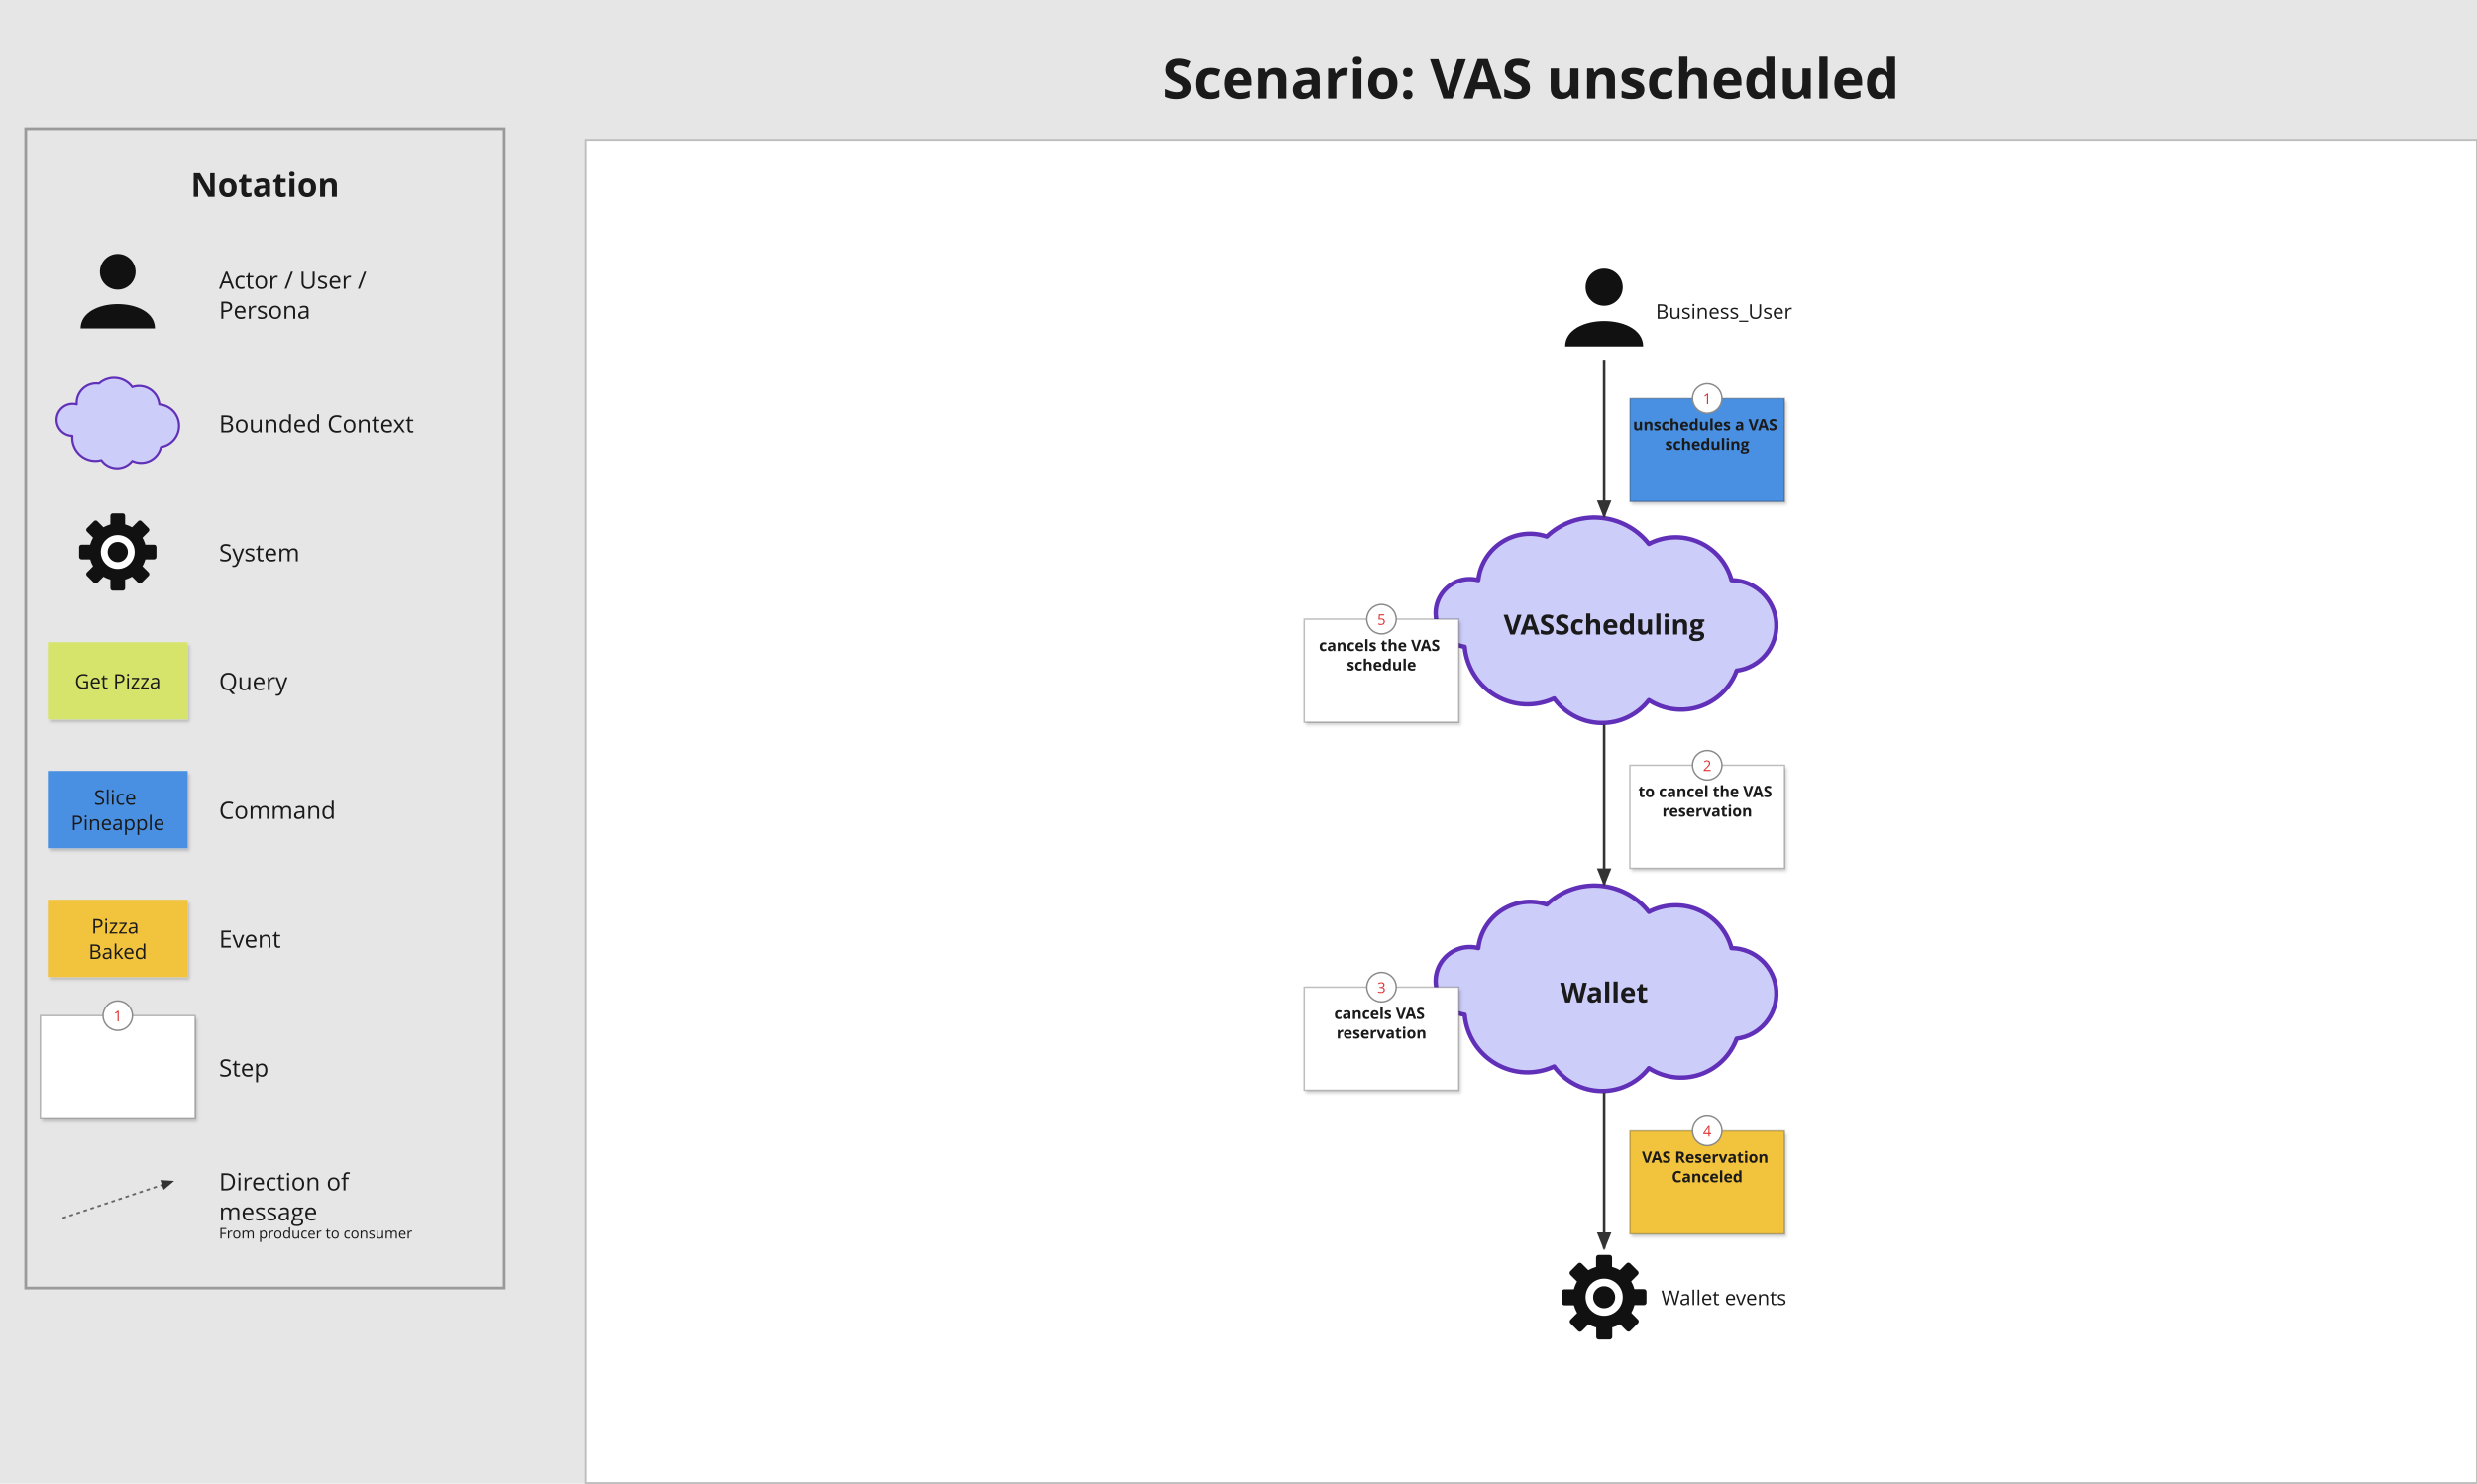
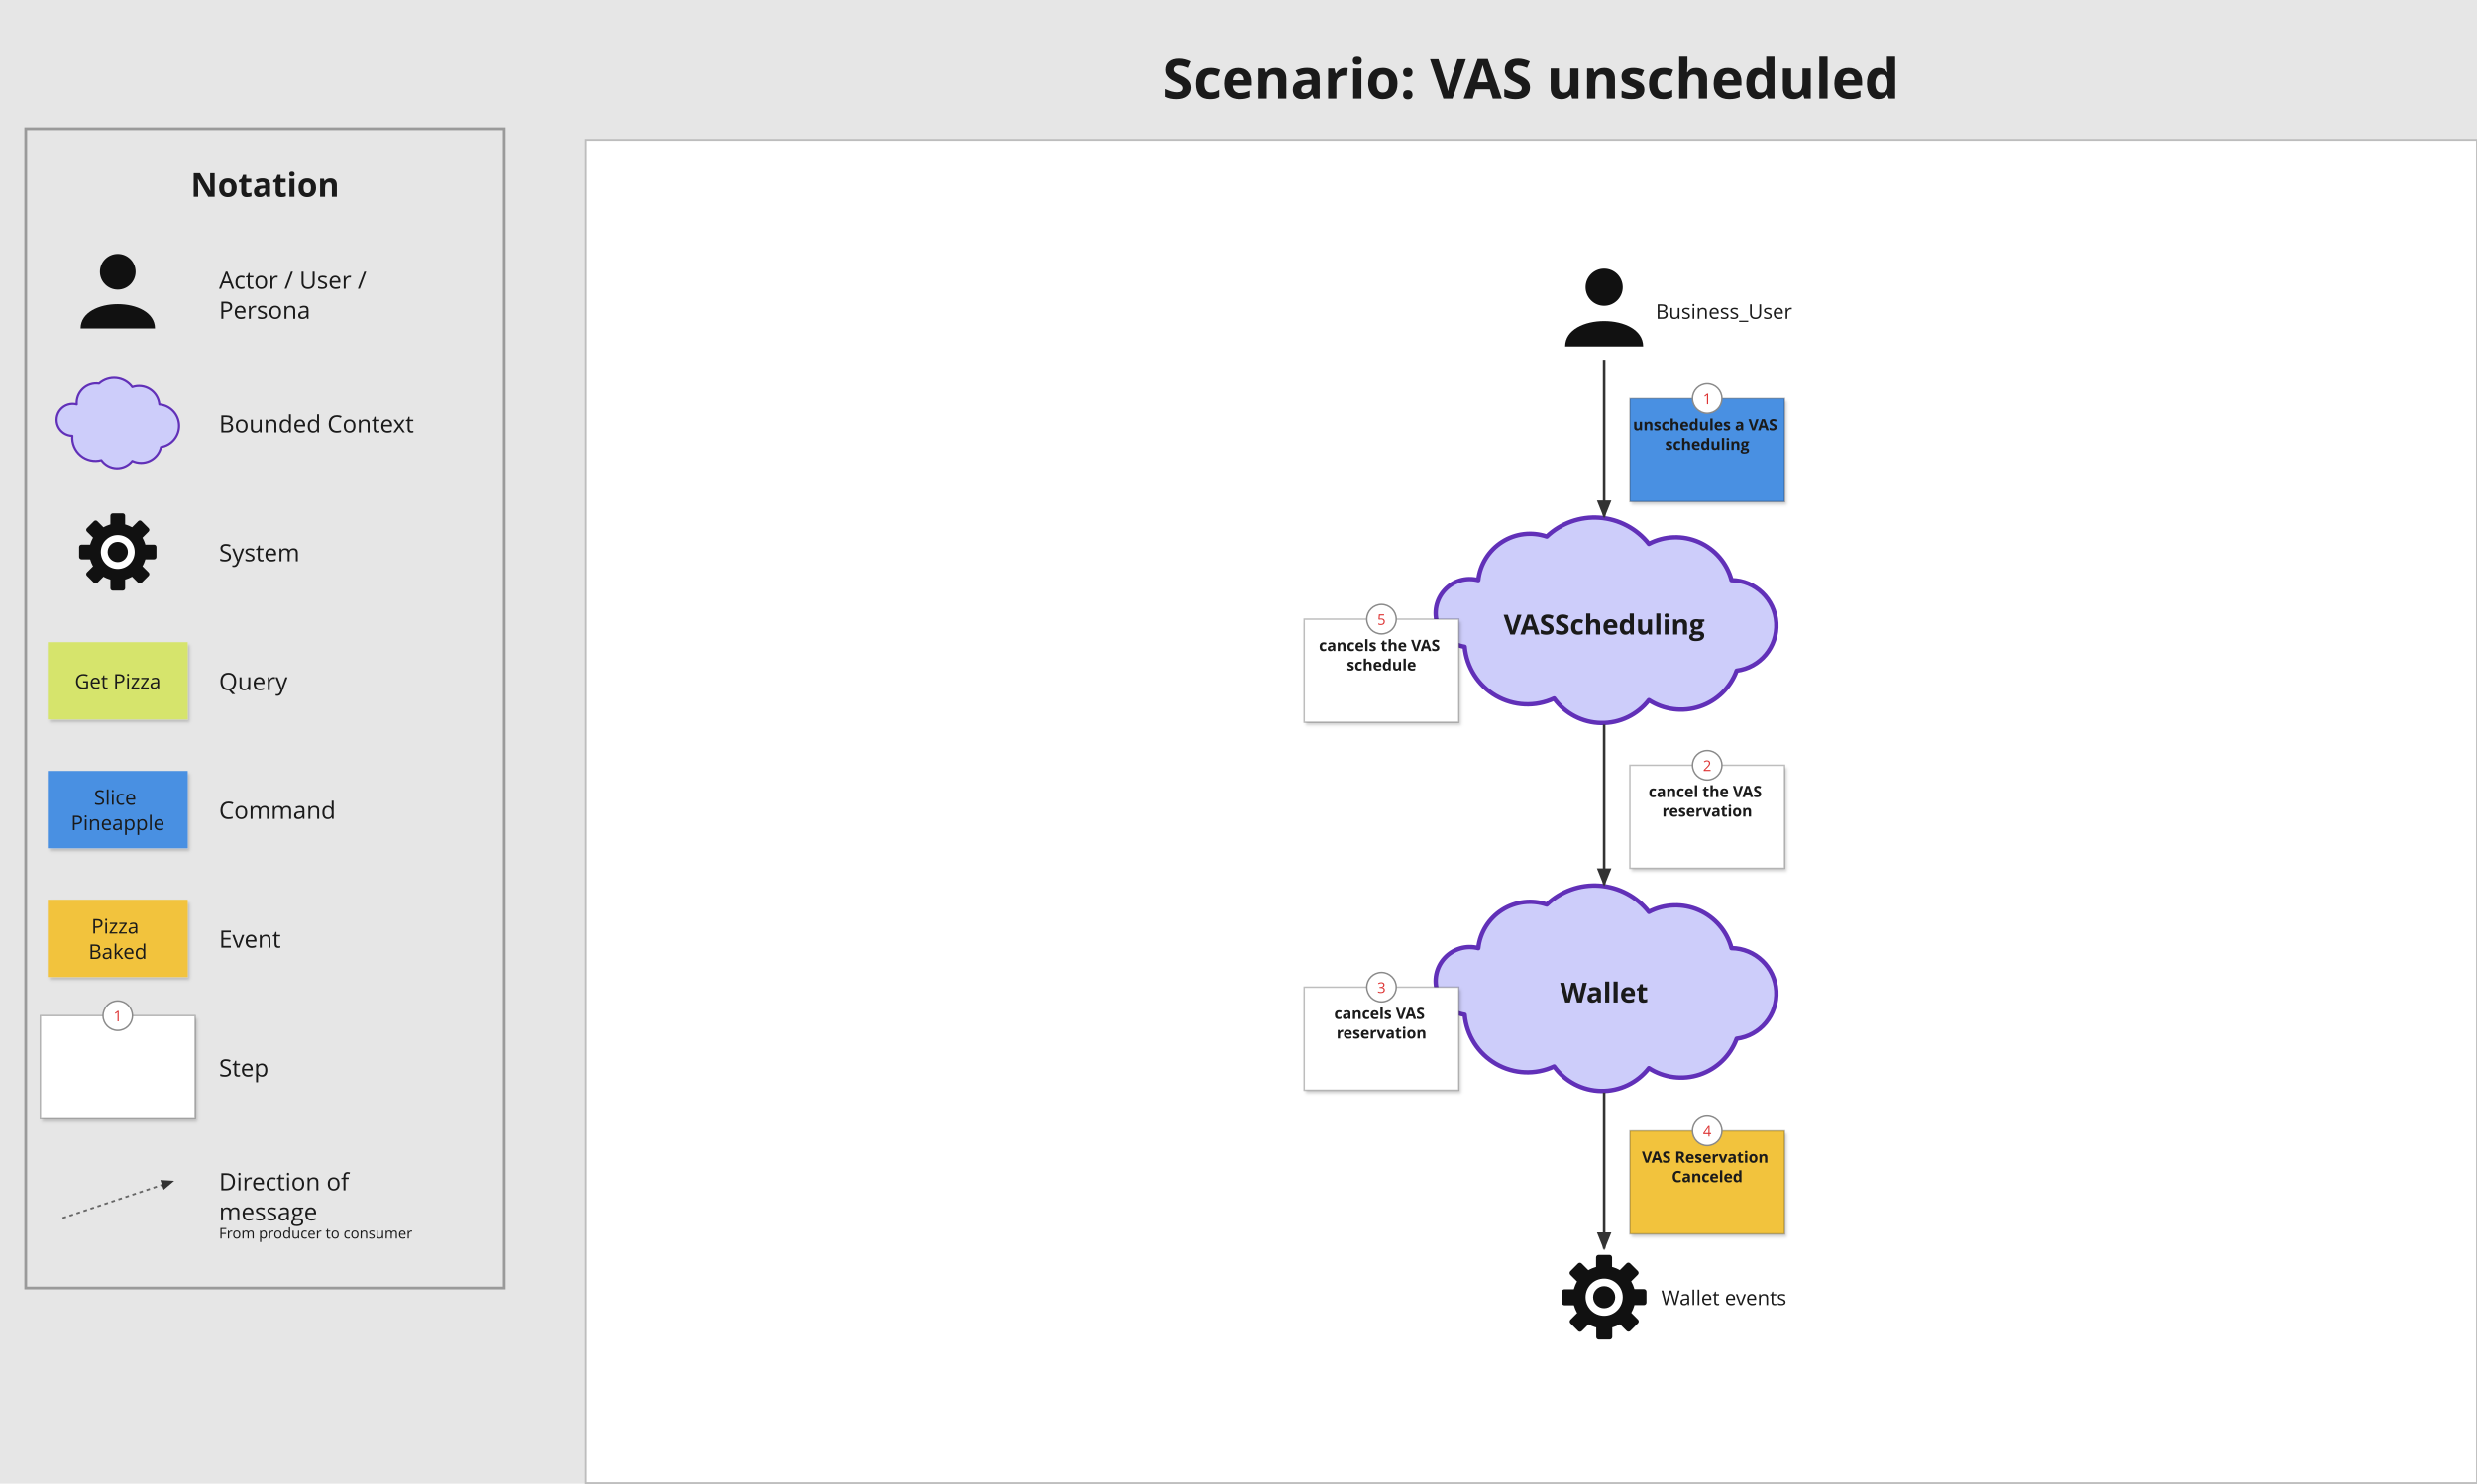
<svg xmlns="http://www.w3.org/2000/svg" width="1346" height="806" viewBox="0 0 1346 806" font-family="'Open Sans', Arial, Helvetica, sans-serif">
  <defs>
    <filter id="shadow" x="-20%" y="-20%" width="150%" height="160%">
      <feDropShadow dx="1" dy="1.5" stdDeviation="1" flood-opacity="0.18" />
    </filter>
    <marker id="arrow" viewBox="0 0 10 10" refX="9" refY="5" markerWidth="7" markerHeight="7" orient="auto-start-reverse">
      <path d="M0,1L10,5L0,9Z" fill="#333" />
    </marker>
    <marker id="arrow-grey" viewBox="0 0 10 10" refX="9" refY="5" markerWidth="7" markerHeight="7" orient="auto-start-reverse">
      <path d="M0,1L10,5L0,9Z" fill="#9a9a9a" />
    </marker>
  </defs>
  <rect width="1346" height="806" fill="#e6e6e6" />
  <text x="832" y="42" font-size="30" font-weight="700" text-anchor="middle" dominant-baseline="central" fill="#1a1a1a">
    <tspan x="832" dy="0">Scenario: VAS unscheduled</tspan>
  </text>
  <rect x="318" y="76" width="1028" height="730" fill="#fff" stroke="#bdbdbd" />
  <g transform="translate(14,70)">
    <rect width="260" height="630" fill="#e6e6e6" stroke="#9a9a9a" stroke-width="1.5" />
    <text x="130" y="30" font-size="18" font-weight="700" text-anchor="middle" dominant-baseline="central" fill="#1a1a1a">
      <tspan x="130" dy="0">Notation</tspan>
    </text>
    <g transform="translate(50,90)">
      <circle cy="-12.3" r="9.7" fill="#111" />
      <path fill="#111" d="M-20.2,18.5C-20.2,0.9 20.2,0.9 20.2,18.5Z" />
    </g>
    <text x="105" y="81.9" font-size="13" font-weight="400" text-anchor="start" dominant-baseline="central" fill="#1a1a1a">
      <tspan x="105" dy="0">Actor / User /</tspan>
      <tspan x="105" dy="16.3">Persona</tspan>
    </text>
    <g transform="translate(50,160)">
      <path d="M-22.3,-10.2A10.6,10.6 0 0,1 -10.2,-21.5A12.3,12.3 0 0,1 7.9,-19.6A11.1,11.1 0 0,1 22.6,-10.2A11.7,11.7 0 0,1 23.5,13A11.1,11.1 0 0,1 7.9,20.5A10.5,10.5 0 0,1 -8.9,20.1A12.6,12.6 0 0,1 -24.7,6.9A8.7,8.7 0 1,1 -22.3,-10.2Z" fill="#cdcdfa" stroke="#6130b8" stroke-width="1.2" stroke-linejoin="round" />
    </g>
    <text x="105" y="160" font-size="13" font-weight="400" text-anchor="start" dominant-baseline="central" fill="#1a1a1a">
      <tspan x="105" dy="0">Bounded Context</tspan>
    </text>
    <g transform="translate(50,230)">
      <circle r="15.5" fill="#111" />
      <rect x="-4" y="-21" width="8" height="8.4" rx="1.3" fill="#111" transform="rotate(0)" />
      <rect x="-4" y="-21" width="8" height="8.4" rx="1.3" fill="#111" transform="rotate(45)" />
      <rect x="-4" y="-21" width="8" height="8.4" rx="1.3" fill="#111" transform="rotate(90)" />
      <rect x="-4" y="-21" width="8" height="8.4" rx="1.3" fill="#111" transform="rotate(135)" />
      <rect x="-4" y="-21" width="8" height="8.4" rx="1.3" fill="#111" transform="rotate(180)" />
      <rect x="-4" y="-21" width="8" height="8.4" rx="1.3" fill="#111" transform="rotate(225)" />
      <rect x="-4" y="-21" width="8" height="8.4" rx="1.3" fill="#111" transform="rotate(270)" />
      <rect x="-4" y="-21" width="8" height="8.4" rx="1.3" fill="#111" transform="rotate(315)" />
      <circle r="9.2" fill="#fff" />
      <circle r="5.5" fill="#111" />
    </g>
    <text x="105" y="230" font-size="13" font-weight="400" text-anchor="start" dominant-baseline="central" fill="#1a1a1a">
      <tspan x="105" dy="0">System</tspan>
    </text>
    <g transform="translate(50,300)">
      <rect x="-38" y="-21" width="76" height="42" fill="#d6e46c" filter="url(#shadow)" />
      <text x="0" y="0" font-size="11" font-weight="400" text-anchor="middle" dominant-baseline="central" fill="#1a1a1a">
        <tspan x="0" dy="0">Get Pizza</tspan>
      </text>
    </g>
    <text x="105" y="300" font-size="13" font-weight="400" text-anchor="start" dominant-baseline="central" fill="#1a1a1a">
      <tspan x="105" dy="0">Query</tspan>
    </text>
    <g transform="translate(50,370)">
      <rect x="-38" y="-21" width="76" height="42" fill="#4a90e2" filter="url(#shadow)" />
      <text x="0" y="-6.9" font-size="11" font-weight="400" text-anchor="middle" dominant-baseline="central" fill="#1a1a1a">
        <tspan x="0" dy="0">Slice</tspan>
        <tspan x="0" dy="13.8">Pineapple</tspan>
      </text>
    </g>
    <text x="105" y="370" font-size="13" font-weight="400" text-anchor="start" dominant-baseline="central" fill="#1a1a1a">
      <tspan x="105" dy="0">Command</tspan>
    </text>
    <g transform="translate(50,440)">
      <rect x="-38" y="-21" width="76" height="42" fill="#f2c33c" filter="url(#shadow)" />
      <text x="0" y="-6.9" font-size="11" font-weight="400" text-anchor="middle" dominant-baseline="central" fill="#1a1a1a">
        <tspan x="0" dy="0">Pizza</tspan>
        <tspan x="0" dy="13.8">Baked</tspan>
      </text>
    </g>
    <text x="105" y="440" font-size="13" font-weight="400" text-anchor="start" dominant-baseline="central" fill="#1a1a1a">
      <tspan x="105" dy="0">Event</tspan>
    </text>
    <g transform="translate(50,510)">
      <rect x="-42" y="-28" width="84" height="56" fill="#ffffff" stroke="rgba(0,0,0,.25)" stroke-width="0.8" filter="url(#shadow)" />
      <circle cy="-28" r="8" fill="#fff" stroke="#8a8a8a" stroke-width="0.8" />
      <text x="0" y="-28" font-size="8" font-weight="400" text-anchor="middle" dominant-baseline="central" fill="#d33">
        <tspan x="0" dy="0">1</tspan>
      </text>
    </g>
    <text x="105" y="510" font-size="13" font-weight="400" text-anchor="start" dominant-baseline="central" fill="#1a1a1a">
      <tspan x="105" dy="0">Step</tspan>
    </text>
    <g transform="translate(50,580)">
      <path d="M-30,12L30,-8" stroke="#666" stroke-dasharray="2 2" marker-end="url(#arrow)" />
    </g>
    <text x="105" y="571.9" font-size="13" font-weight="400" text-anchor="start" dominant-baseline="central" fill="#1a1a1a">
      <tspan x="105" dy="0">Direction of</tspan>
      <tspan x="105" dy="16.3">message</tspan>
    </text>
    <text x="105" y="600" font-size="8" font-weight="400" text-anchor="start" dominant-baseline="central" fill="#1a1a1a">
      <tspan x="105" dy="0">From producer to consumer</tspan>
    </text>
  </g>
  <g transform="translate(716.7,86)">
    <g transform="translate(155,83)">
      <circle cy="-12.9" r="10.1" fill="#111" />
      <path fill="#111" d="M-21.2,19.3C-21.2,0.9 21.2,0.9 21.2,19.3Z" />
    </g>
    <g transform="translate(155,251)">
      <path d="M-68.4,-21.7A28.3,28.3 0 0,1 -31.2,-45.4A37.7,37.7 0 0,1 24.3,-41.4A31.4,31.4 0 0,1 69.2,-21.7A24.7,24.7 0 0,1 72,27.5A32.2,32.2 0 0,1 24.3,43.5A32.2,32.2 0 0,1 -27.2,42.6A34.3,34.3 0 0,1 -75.8,14.5A18.5,18.5 0 1,1 -68.4,-21.7Z" fill="#cdcdfa" stroke="#6130b8" stroke-width="2.4" stroke-linejoin="round" />
    </g>
    <text x="155" y="253" font-size="15" font-weight="700" text-anchor="middle" dominant-baseline="central" fill="#1a1a1a">
      <tspan x="155" dy="0">VASScheduling</tspan>
    </text>
    <g transform="translate(155,451)">
      <path d="M-68.4,-21.7A28.3,28.3 0 0,1 -31.2,-45.4A37.7,37.7 0 0,1 24.3,-41.4A31.4,31.4 0 0,1 69.2,-21.7A24.7,24.7 0 0,1 72,27.5A32.2,32.2 0 0,1 24.3,43.5A32.2,32.2 0 0,1 -27.2,42.6A34.3,34.3 0 0,1 -75.8,14.5A18.5,18.5 0 1,1 -68.4,-21.7Z" fill="#cdcdfa" stroke="#6130b8" stroke-width="2.4" stroke-linejoin="round" />
    </g>
    <text x="155" y="453" font-size="15" font-weight="700" text-anchor="middle" dominant-baseline="central" fill="#1a1a1a">
      <tspan x="155" dy="0">Wallet</tspan>
    </text>
    <g transform="translate(155,619)">
      <circle r="17" fill="#111" />
      <rect x="-4.4" y="-23" width="8.7" height="9.2" rx="1.4" fill="#111" transform="rotate(0)" />
      <rect x="-4.4" y="-23" width="8.7" height="9.2" rx="1.4" fill="#111" transform="rotate(45)" />
      <rect x="-4.4" y="-23" width="8.7" height="9.2" rx="1.4" fill="#111" transform="rotate(90)" />
      <rect x="-4.4" y="-23" width="8.7" height="9.2" rx="1.4" fill="#111" transform="rotate(135)" />
      <rect x="-4.4" y="-23" width="8.7" height="9.2" rx="1.4" fill="#111" transform="rotate(180)" />
      <rect x="-4.4" y="-23" width="8.7" height="9.2" rx="1.4" fill="#111" transform="rotate(225)" />
      <rect x="-4.4" y="-23" width="8.7" height="9.2" rx="1.4" fill="#111" transform="rotate(270)" />
      <rect x="-4.4" y="-23" width="8.7" height="9.2" rx="1.4" fill="#111" transform="rotate(315)" />
      <circle r="10.1" fill="#fff" />
      <circle r="6" fill="#111" />
    </g>
    <path d="M155,109.5C155,152.1 155,152.1 155,194.8" fill="none" stroke="#333" stroke-width="1.4" marker-end="url(#arrow)" />
    <path d="M155,307.8C155,351.3 155,351.3 155,394.8" fill="none" stroke="#333" stroke-width="1.4" marker-end="url(#arrow)" />
    <path d="M155,507.8C155,550.2 155,550.2 155,592.6" fill="none" stroke="#333" stroke-width="1.4" marker-end="url(#arrow)" />
    <g transform="translate(211,158.6)">
      <rect x="-42" y="-28" width="84" height="56" fill="#4a90e2" stroke="rgba(0,0,0,.25)" stroke-width="0.8" filter="url(#shadow)" />
      <text x="0" y="-14" font-size="8.5" font-weight="700" text-anchor="middle" dominant-baseline="central" fill="#1a1a1a">
        <tspan x="0" dy="0">unschedules a VAS</tspan>
        <tspan x="0" dy="10.6">scheduling</tspan>
      </text>
      <circle cy="-28" r="8" fill="#fff" stroke="#8a8a8a" stroke-width="0.8" />
      <text x="0" y="-28" font-size="8" font-weight="400" text-anchor="middle" dominant-baseline="central" fill="#d33">
        <tspan x="0" dy="0">1</tspan>
      </text>
    </g>
    <g transform="translate(211,357.9)">
      <rect x="-42" y="-28" width="84" height="56" fill="#ffffff" stroke="rgba(0,0,0,.25)" stroke-width="0.8" filter="url(#shadow)" />
      <text x="0" y="-14" font-size="8.5" font-weight="700" text-anchor="middle" dominant-baseline="central" fill="#1a1a1a">
-         <tspan x="0" dy="0">to cancel the VAS</tspan>
+         <tspan x="0" dy="0">cancel the VAS</tspan>
        <tspan x="0" dy="10.6">reservation</tspan>
      </text>
      <circle cy="-28" r="8" fill="#fff" stroke="#8a8a8a" stroke-width="0.8" />
      <text x="0" y="-28" font-size="8" font-weight="400" text-anchor="middle" dominant-baseline="central" fill="#d33">
        <tspan x="0" dy="0">2</tspan>
      </text>
    </g>
    <g transform="translate(34,478.5)">
      <rect x="-42" y="-28" width="84" height="56" fill="#ffffff" stroke="rgba(0,0,0,.25)" stroke-width="0.8" filter="url(#shadow)" />
      <text x="0" y="-14" font-size="8.5" font-weight="700" text-anchor="middle" dominant-baseline="central" fill="#1a1a1a">
        <tspan x="0" dy="0">cancels VAS</tspan>
        <tspan x="0" dy="10.6">reservation</tspan>
      </text>
      <circle cy="-28" r="8" fill="#fff" stroke="#8a8a8a" stroke-width="0.8" />
      <text x="0" y="-28" font-size="8" font-weight="400" text-anchor="middle" dominant-baseline="central" fill="#d33">
        <tspan x="0" dy="0">3</tspan>
      </text>
    </g>
    <g transform="translate(211,556.6)">
      <rect x="-42" y="-28" width="84" height="56" fill="#f2c33c" stroke="rgba(0,0,0,.25)" stroke-width="0.8" filter="url(#shadow)" />
      <text x="0" y="-14" font-size="8.5" font-weight="700" text-anchor="middle" dominant-baseline="central" fill="#1a1a1a">
        <tspan x="0" dy="0">VAS Reservation</tspan>
        <tspan x="0" dy="10.6">Canceled</tspan>
      </text>
      <circle cy="-28" r="8" fill="#fff" stroke="#8a8a8a" stroke-width="0.8" />
      <text x="0" y="-28" font-size="8" font-weight="400" text-anchor="middle" dominant-baseline="central" fill="#d33">
        <tspan x="0" dy="0">4</tspan>
      </text>
    </g>
    <g transform="translate(34,278.5)">
      <rect x="-42" y="-28" width="84" height="56" fill="#ffffff" stroke="rgba(0,0,0,.25)" stroke-width="0.8" filter="url(#shadow)" />
      <text x="0" y="-14" font-size="8.5" font-weight="700" text-anchor="middle" dominant-baseline="central" fill="#1a1a1a">
        <tspan x="0" dy="0">cancels the VAS</tspan>
        <tspan x="0" dy="10.6">schedule</tspan>
      </text>
      <circle cy="-28" r="8" fill="#fff" stroke="#8a8a8a" stroke-width="0.8" />
      <text x="0" y="-28" font-size="8" font-weight="400" text-anchor="middle" dominant-baseline="central" fill="#d33">
        <tspan x="0" dy="0">5</tspan>
      </text>
    </g>
    <text x="183" y="83" font-size="11" font-weight="400" text-anchor="start" dominant-baseline="central" fill="#1a1a1a">
      <tspan x="183" dy="0">Business_User</tspan>
    </text>
    <text x="186" y="619" font-size="11" font-weight="400" text-anchor="start" dominant-baseline="central" fill="#1a1a1a">
      <tspan x="186" dy="0">Wallet events</tspan>
    </text>
  </g>
</svg>
